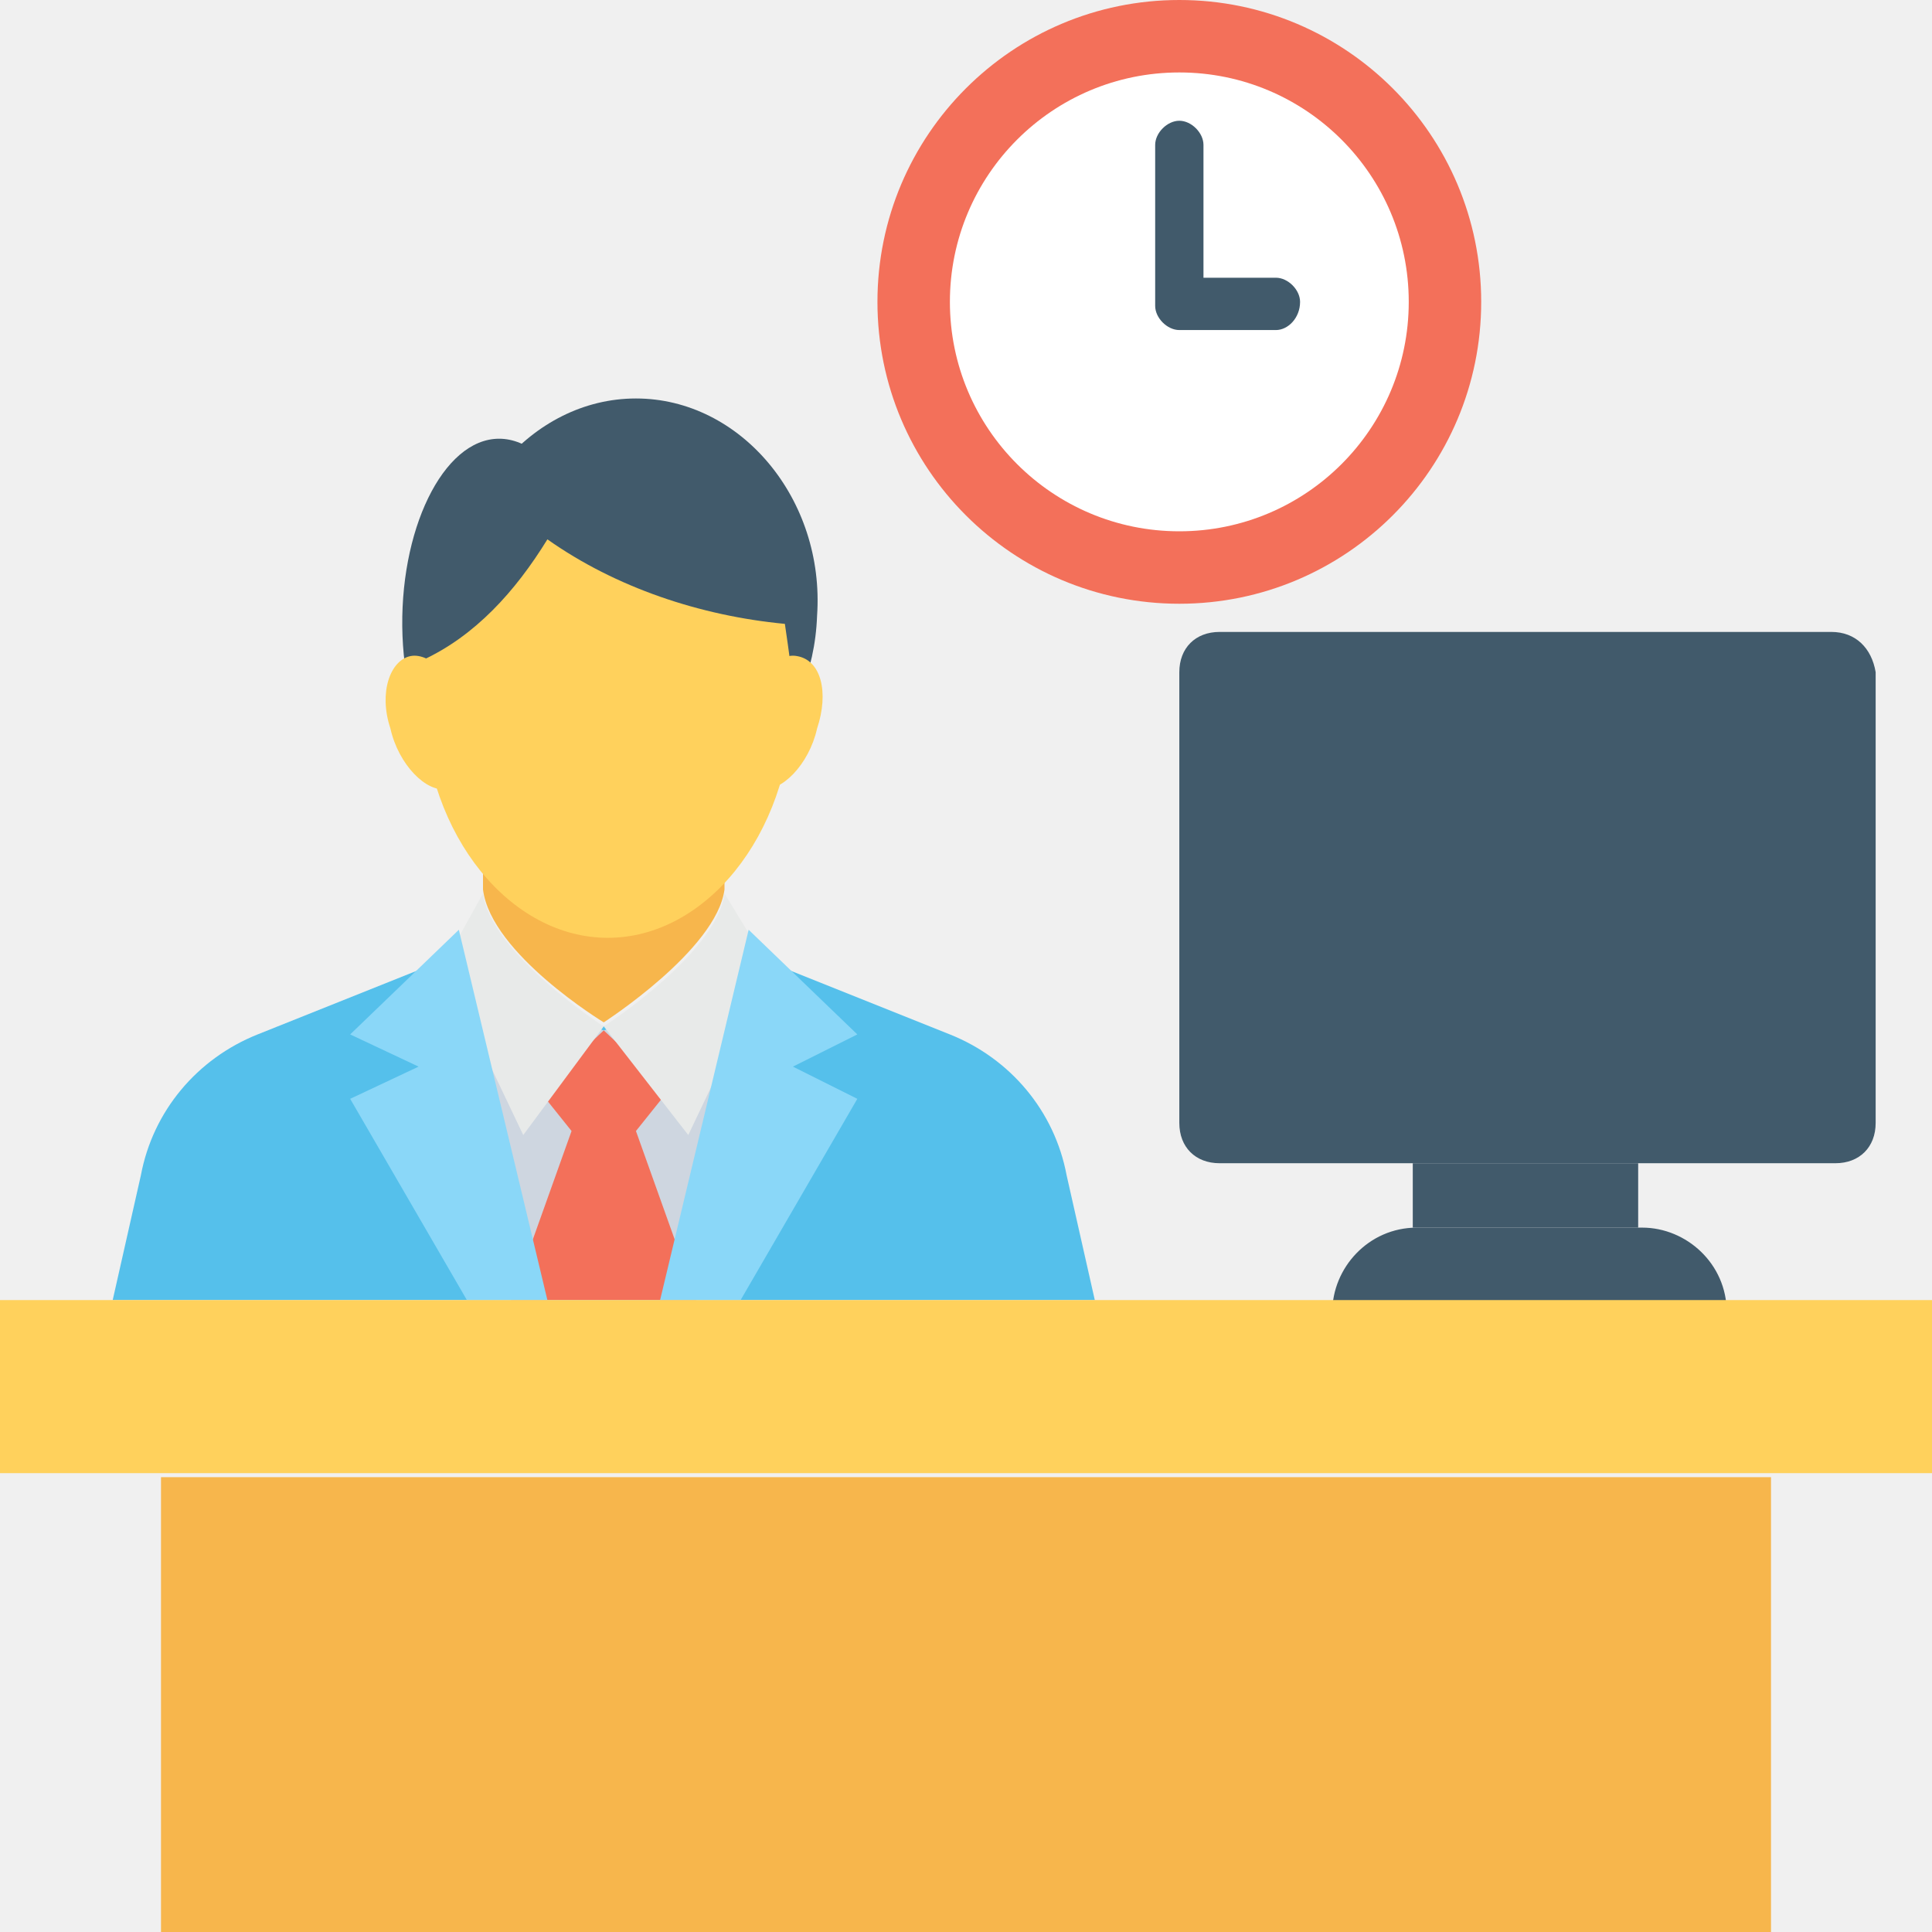
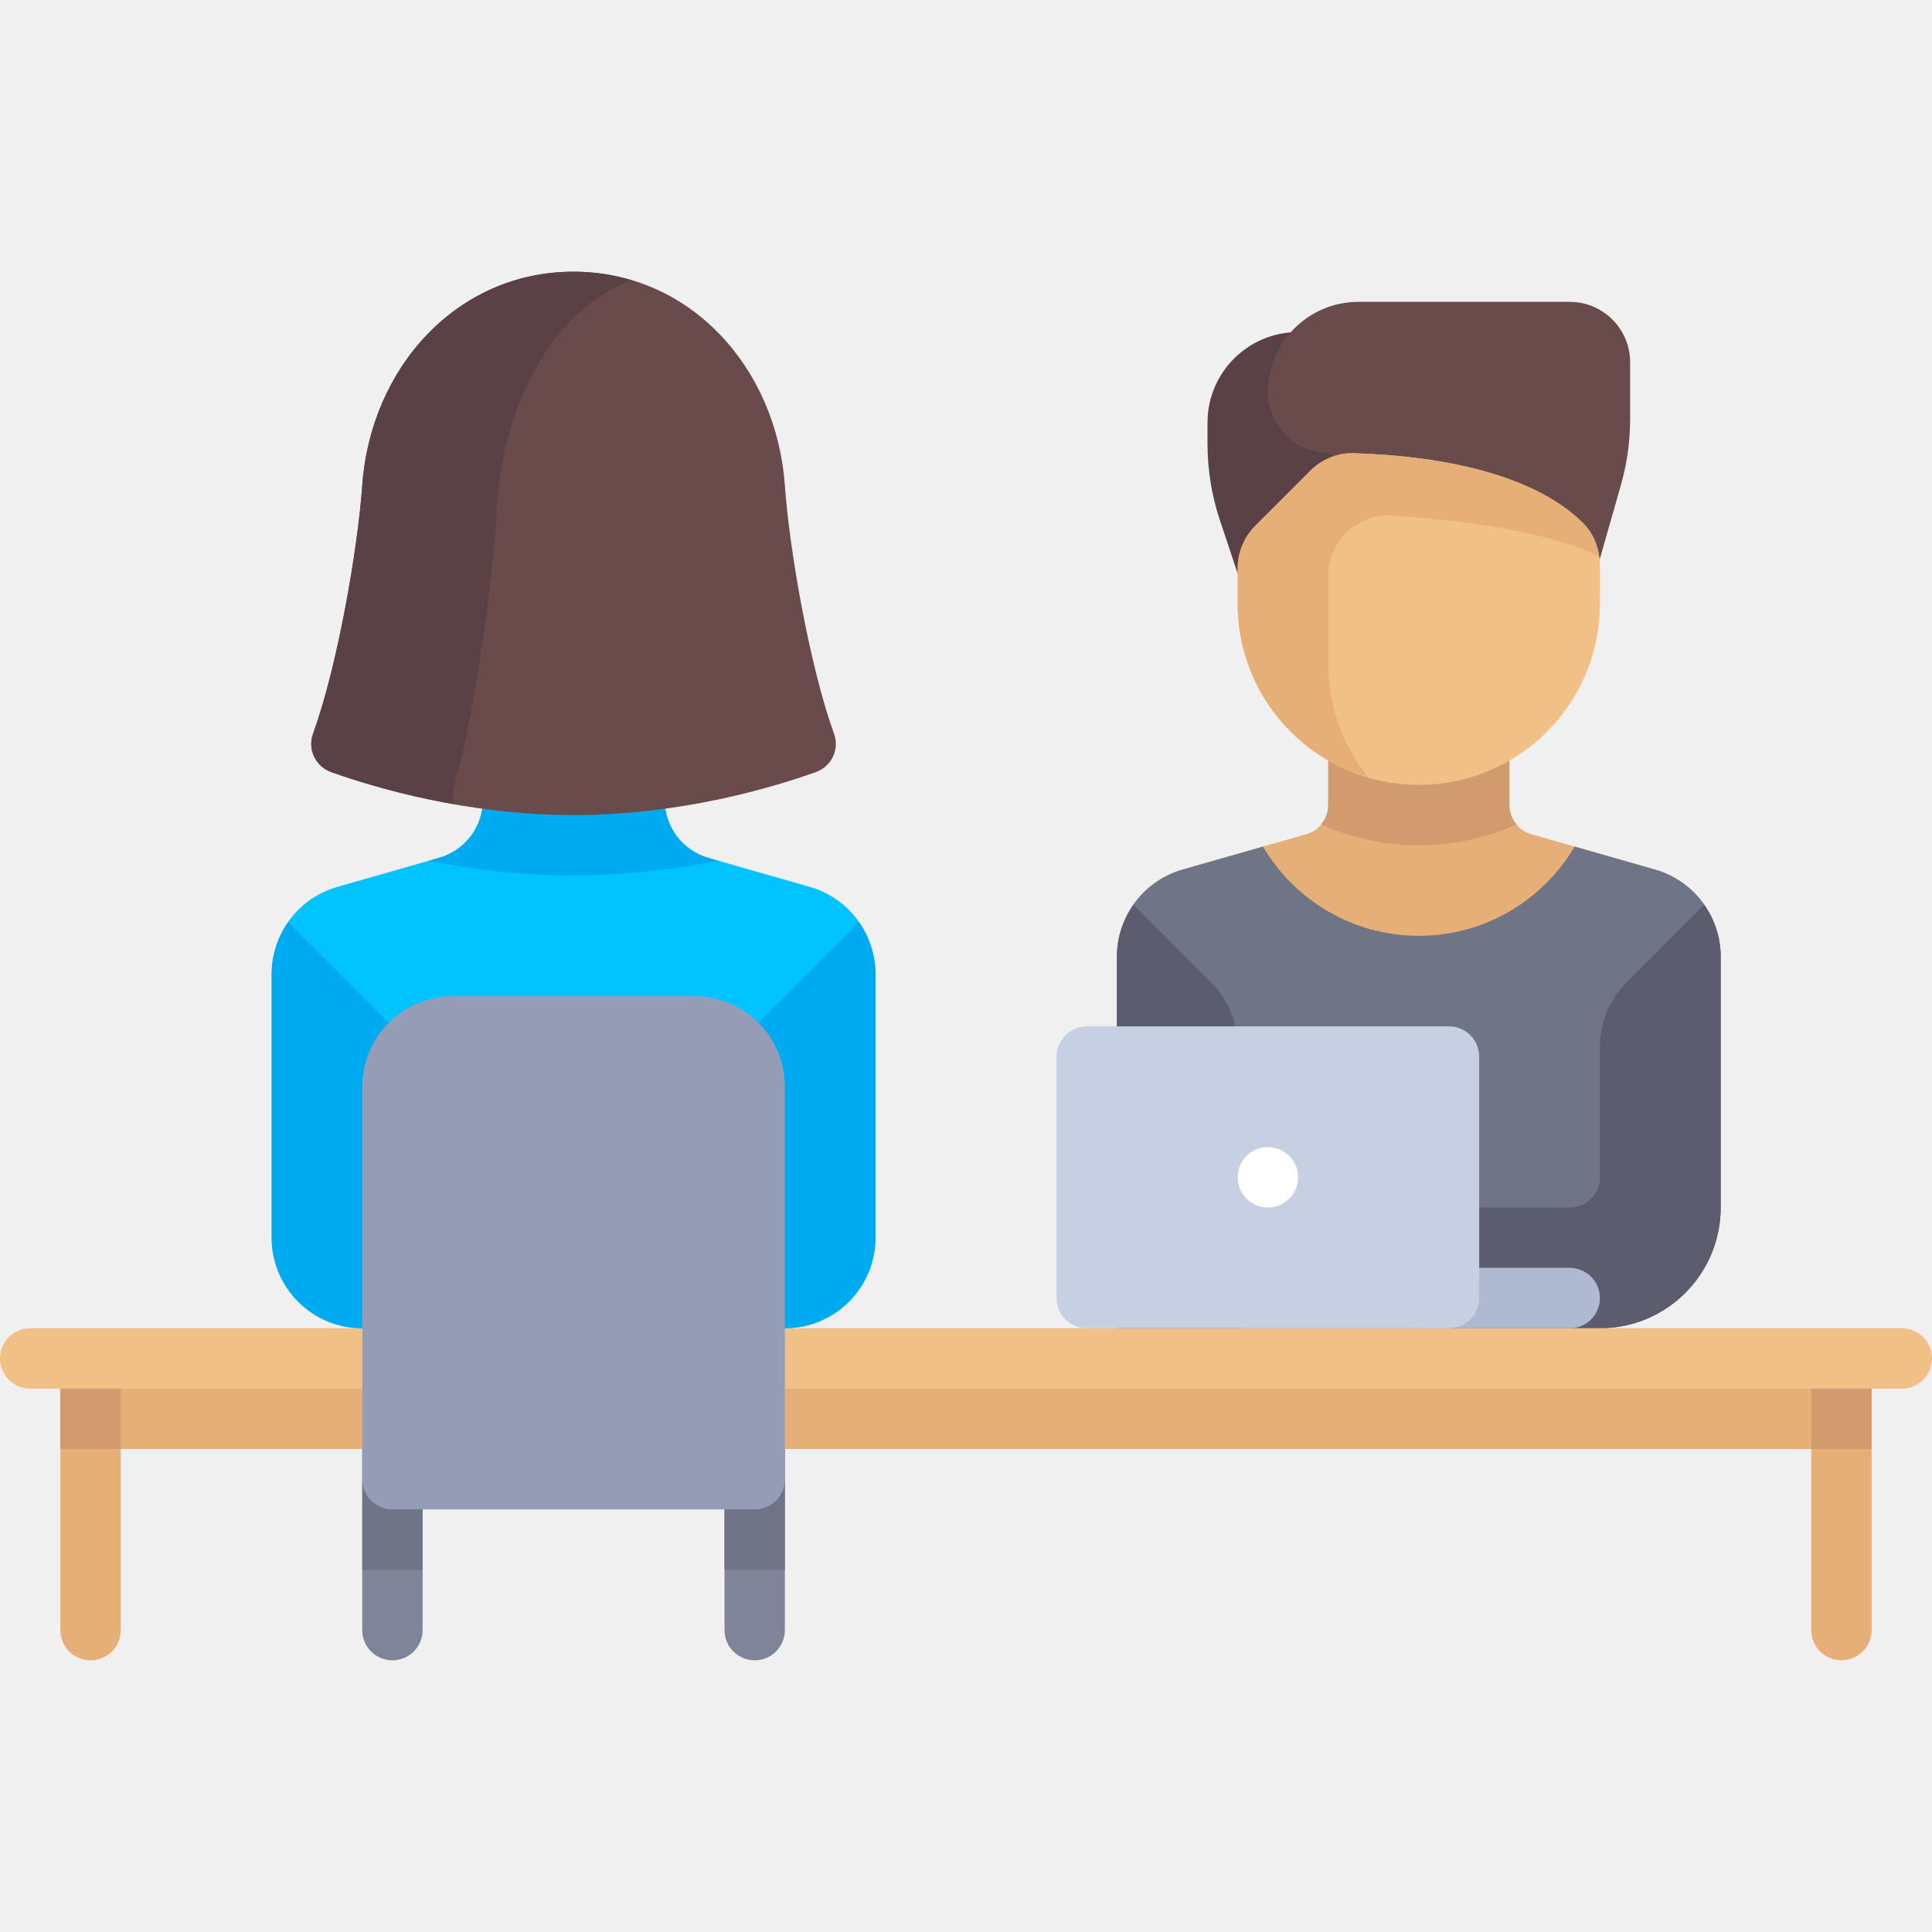
<svg xmlns="http://www.w3.org/2000/svg" version="1.1" id="Layer_1" x="0px" y="0px" viewBox="0 0 512 512" style="enable-background:new 0 0 512 512;" xml:space="preserve">
-   <circle style="fill:#F3705A;" cx="312.533" cy="80" r="80" />
-   <circle style="fill:#FFFFFF;" cx="312.533" cy="80" r="60.8" />
+   <path style="fill:#E6AF78;" d="M438.593,230.434l-32.79-9.368c-3.434-0.981-5.802-4.12-5.802-7.692V200h-48v13.373  c0,3.572-2.368,6.711-5.802,7.692l-32.791,9.369C303.103,233.378,296,242.795,296,253.511V352h128c17.673,0,32-14.327,32-32v-66.489  C456,242.795,448.896,233.378,438.593,230.434z" />
+   <path style="fill:#707487;" d="M438.593,230.434l-21.282-6.08C408.958,238.49,393.608,248,376,248s-32.959-9.511-41.312-23.646  l-21.282,6.081C303.103,233.378,296,242.795,296,253.511V352h128c17.673,0,32-14.327,32-32v-66.489  C456,242.795,448.896,233.378,438.593,230.434z" />
+   <path style="fill:#D29B6E;" d="M376,224c9.234,0,17.99-1.995,25.919-5.515c-1.183-1.407-1.919-3.177-1.919-5.112V200h-48v13.373  c0,1.936-0.737,3.706-1.92,5.112C358.009,222.005,366.765,224,376,224z" />
+   <path style="fill:#5A4146;" d="M320,112v5.614c0,6.879,1.109,13.713,3.284,20.239L336,176h24V88h-16C330.745,88,320,98.745,320,112z  " />
+   <path style="fill:#694B4B;" d="M429.538,128.619L416,176l-64-56c-8.837,0-16-7.163-16-16l0,0c0-13.255,10.745-24,24-24h56  c8.837,0,16,7.163,16,16v15.036C432,116.983,431.171,122.901,429.538,128.619z" />
+   <path style="fill:#F0C087;" d="M376,208L376,208c-26.51,0-48-21.49-48-48v-9.373c0-4.243,1.686-8.313,4.686-11.314l14.507-14.507  c3.072-3.072,7.273-4.838,11.615-4.701c25.573,0.807,48.209,6.285,60.582,18.37c3.029,2.958,4.61,7.097,4.61,11.331V160  C424,186.51,402.51,208,376,208z" />
+   <path style="fill:#E6AF78;" d="M352,152.612c0-9.229,7.75-16.564,16.96-15.977c16.15,1.03,40.115,3.729,54.818,10.802  c-0.48-3.375-1.93-6.561-4.388-8.962c-12.374-12.085-35.009-17.563-60.583-18.37h-0.001l0,0c-4.341-0.137-8.542,1.63-11.613,4.702  l-14.506,14.506c-3.001,3-4.687,7.07-4.687,11.314V160c0,21.89,14.667,40.321,34.7,46.092C356.032,197.865,352,187.423,352,176  V152.612z" />
  <g>
-     <path style="fill:#415A6B;" d="M338.133,87.467h-25.6c-3.2,0-6.4-3.2-6.4-6.4V38.4c0-3.2,3.2-6.4,6.4-6.4c3.2,0,6.4,3.2,6.4,6.4   v35.2h19.2c3.2,0,6.4,3.2,6.4,6.4C344.533,84.267,341.333,87.467,338.133,87.467z" />
-     <rect x="374.4" y="308.267" style="fill:#415A6B;" width="59.733" height="17.067" />
-     <path style="fill:#415A6B;" d="M457.6,347.733L457.6,347.733c0-12.8-10.667-22.4-22.4-22.4h-59.733c-12.8,0-22.4,10.667-22.4,22.4   l0,0H457.6z" />
-   </g>
-   <path style="fill:#55C0EB;" d="M290.133,344.533H29.867l7.467-33.067c3.2-17.067,14.933-30.933,30.933-37.333l42.667-17.067L160,272  l49.067-14.933l42.667,17.067c16,6.4,27.733,20.267,30.933,37.333L290.133,344.533z" />
-   <polygon style="fill:#CED6E0;" points="188.8,344.533 189.867,263.467 160,273.067 130.133,263.467 131.2,344.533 " />
-   <polygon style="fill:#F3705A;" points="135.467,344.533 184.533,344.533 168.533,299.733 177.067,289.067 160,273.067   142.933,289.067 151.467,299.733 " />
-   <path style="fill:#E8EAE9;" d="M160,272c0,0,29.867-19.2,32-35.2l11.733,19.2L182.4,300.8L160,272z" />
-   <polygon style="fill:#8AD7F8;" points="196.267,344.533 227.2,291.2 210.133,282.667 227.2,274.133 198.4,246.4 174.933,344.533 " />
-   <path style="fill:#E8EAE9;" d="M160,272c0,0-29.867-19.2-32-35.2L117.333,256l21.333,44.8L160,272z" />
-   <polygon style="fill:#8AD7F8;" points="92.8,291.2 123.733,344.533 145.067,344.533 121.6,246.4 92.8,274.133 110.933,282.667 " />
-   <path style="fill:#F7B64C;" d="M128,215.467v20.267c2.133,17.067,32,35.2,32,35.2s29.867-19.2,32-35.2v-20.267H128z" />
-   <g>
-     <path style="fill:#415A6B;" d="M160,168.533c0,26.667-11.733,48-25.6,48c-13.867,0-26.667-21.333-27.733-48   c-1.067-27.733,10.667-52.267,25.6-52.267S160,140.8,160,168.533z" />
-     <path style="fill:#415A6B;" d="M216.533,163.2c-1.067,29.867-23.467,52.267-49.067,52.267s-46.933-23.467-48-52.267   c-1.067-30.933,21.333-57.6,49.067-57.6C196.267,105.6,218.667,132.267,216.533,163.2z" />
+     <path style="fill:#5B5D6E;" d="M328,277.348c0-6.365-2.529-12.47-7.029-16.971l-20.593-20.593   c-2.752,3.934-4.377,8.67-4.377,13.726V352h32v-74.652H328z" />
+     <path style="fill:#5B5D6E;" d="M451.623,239.785l-20.593,20.593c-4.501,4.501-7.029,10.605-7.029,16.97V312c0,4.418-3.582,8-8,8   h-32v32h40c17.673,0,32-14.327,32-32v-66.489C456,248.455,454.375,243.719,451.623,239.785z" />
  </g>
  <g>
-     <path style="fill:#FFD15C;" d="M208,165.333c-22.4-2.133-44.8-9.6-62.933-22.4c-8.533,13.867-19.2,25.6-33.067,32   c0,4.267-1.067,7.467,0,11.733c1.067,35.2,23.467,61.867,49.067,61.867s48-26.667,49.067-61.867   C210.133,179.2,209.067,172.8,208,165.333z" />
-     <path style="fill:#FFD15C;" d="M216.533,193.067c-2.133,9.6-9.6,17.067-14.933,16c-5.333-1.067-7.467-9.6-5.333-19.2   c2.133-9.6,9.6-17.067,14.933-16C217.6,174.933,219.733,183.467,216.533,193.067z" />
-     <path style="fill:#FFD15C;" d="M103.467,193.067c2.133,9.6,9.6,17.067,14.933,16c5.333-1.067,7.467-9.6,5.333-19.2   s-9.6-17.067-14.933-16C103.467,174.933,100.267,183.467,103.467,193.067z" />
-     <rect y="344.533" style="fill:#FFD15C;" width="512" height="45.867" />
+     <rect x="24" y="360" style="fill:#E6AF78;" width="464" height="24" />
+     <path style="fill:#E6AF78;" d="M16,360v72c0,4.418,3.578,8,8,8s8-3.582,8-8v-72H16z" />
+     <path style="fill:#E6AF78;" d="M480,360v72c0,4.418,3.578,8,8,8s8-3.582,8-8v-72H480z" />
  </g>
-   <rect x="42.667" y="391.467" style="fill:#F7B64C;" width="426.667" height="120.533" />
-   <path style="fill:#415A6B;" d="M485.333,167.467H323.2c-6.4,0-10.667,4.267-10.667,10.667V297.6c0,6.4,4.267,10.667,10.667,10.667  h163.2c6.4,0,10.667-4.267,10.667-10.667V178.133C496,171.733,491.733,167.467,485.333,167.467z" />
+   <g>
+     <rect x="16" y="360" style="fill:#D29B6E;" width="16" height="24" />
+     <rect x="480" y="360" style="fill:#D29B6E;" width="16" height="24" />
+   </g>
+   <path style="fill:#F0C087;" d="M504,368H8c-4.422,0-8-3.582-8-8s3.578-8,8-8h496c4.422,0,8,3.582,8,8S508.422,368,504,368z" />
+   <path style="fill:#AFB9D2;" d="M376,336h40c4.418,0,8,3.582,8,8l0,0c0,4.418-3.582,8-8,8h-40V336z" />
+   <path style="fill:#C7CFE2;" d="M288,272h96c4.418,0,8,3.582,8,8v64c0,4.418-3.582,8-8,8h-96c-4.418,0-8-3.582-8-8v-64  C280,275.582,283.582,272,288,272z" />
+   <path style="fill:#FFFFFF;" d="M336,320L336,320c-4.422,0-8-3.582-8-8s3.578-8,8-8l0,0c4.422,0,8,3.582,8,8S340.422,320,336,320z" />
+   <path style="fill:#00C3FF;" d="M214.593,235.027l-26.844-7.67c-6.937-1.982-11.689-8.361-11.603-15.575L176.19,208H128v3.931  c0,7.144-4.736,13.422-11.604,15.384l-26.989,7.711C79.103,237.971,72,247.388,72,258.104V328c0,13.255,10.745,24,24,24h112  c13.255,0,24-10.745,24-24v-69.896C232,247.388,224.896,237.971,214.593,235.027z" />
+   <g>
+     <path style="fill:#00AAF0;" d="M76.377,244.377c-2.752,3.934-4.377,8.67-4.377,13.726V328c0,13.255,10.745,24,24,24h8v-80   L76.377,244.377z" />
+     <path style="fill:#00AAF0;" d="M227.623,244.377c2.752,3.934,4.377,8.67,4.377,13.726V328c0,13.255-10.745,24-24,24h-8v-80   L227.623,244.377z" />
+     <path style="fill:#00AAF0;" d="M151.995,231.999c14.054,0,27.098-1.664,38.433-3.877l-2.679-0.765   c-6.937-1.982-11.689-8.361-11.603-15.575L176.19,208H128v3.931c0,7.144-4.736,13.422-11.604,15.384l-2.825,0.807   C124.903,230.335,137.944,231.999,151.995,231.999z" />
+   </g>
+   <path style="fill:#694B4B;" d="M151.998,215.999c28.181,0,52.391-7.164,64.237-11.397c4.098-1.464,6.299-5.996,4.819-10.089  c-6.652-18.395-11.914-49.548-13.057-65.829C205.805,97.457,182.925,71.999,152.001,72c-30.928,0-53.808,25.458-56,56.686  c-1.143,16.28-6.404,47.433-13.057,65.829c-1.48,4.092,0.721,8.624,4.819,10.089C99.61,208.836,123.819,216,151.998,215.999z" />
+   <path style="fill:#7F8499;" d="M104,440L104,440c-4.418,0-8-3.582-8-8v-40h16v40C112,436.418,108.418,440,104,440z" />
+   <rect x="96" y="384" style="fill:#707487;" width="16" height="32" />
+   <path style="fill:#7F8499;" d="M200,440L200,440c-4.418,0-8-3.582-8-8v-40h16v40C208,436.418,204.418,440,200,440z" />
+   <rect x="192" y="384" style="fill:#707487;" width="16" height="32" />
+   <path style="fill:#959CB5;" d="M184,264h-64c-13.255,0-24,10.745-24,24v104c0,4.418,3.582,8,8,8h96c4.418,0,8-3.582,8-8V288  C208,274.745,197.255,264,184,264z" />
+   <path style="fill:#5A4146;" d="M120.399,208.127c5.741-20.44,10.282-55.054,11.269-73.144c1.58-28.973,15.632-53.408,35.759-60.705  C162.571,72.822,157.418,72,152.001,72c-30.928,0-53.807,25.458-56,56.686c-1.143,16.28-6.404,47.433-13.056,65.829  c-1.48,4.092,0.721,8.624,4.819,10.089c7.047,2.519,18.534,6.049,32.563,8.516C120.011,211.504,119.928,209.805,120.399,208.127z" />
  <g>
</g>
  <g>
</g>
  <g>
</g>
  <g>
</g>
  <g>
</g>
  <g>
</g>
  <g>
</g>
  <g>
</g>
  <g>
</g>
  <g>
</g>
  <g>
</g>
  <g>
</g>
  <g>
</g>
  <g>
</g>
  <g>
</g>
</svg>
